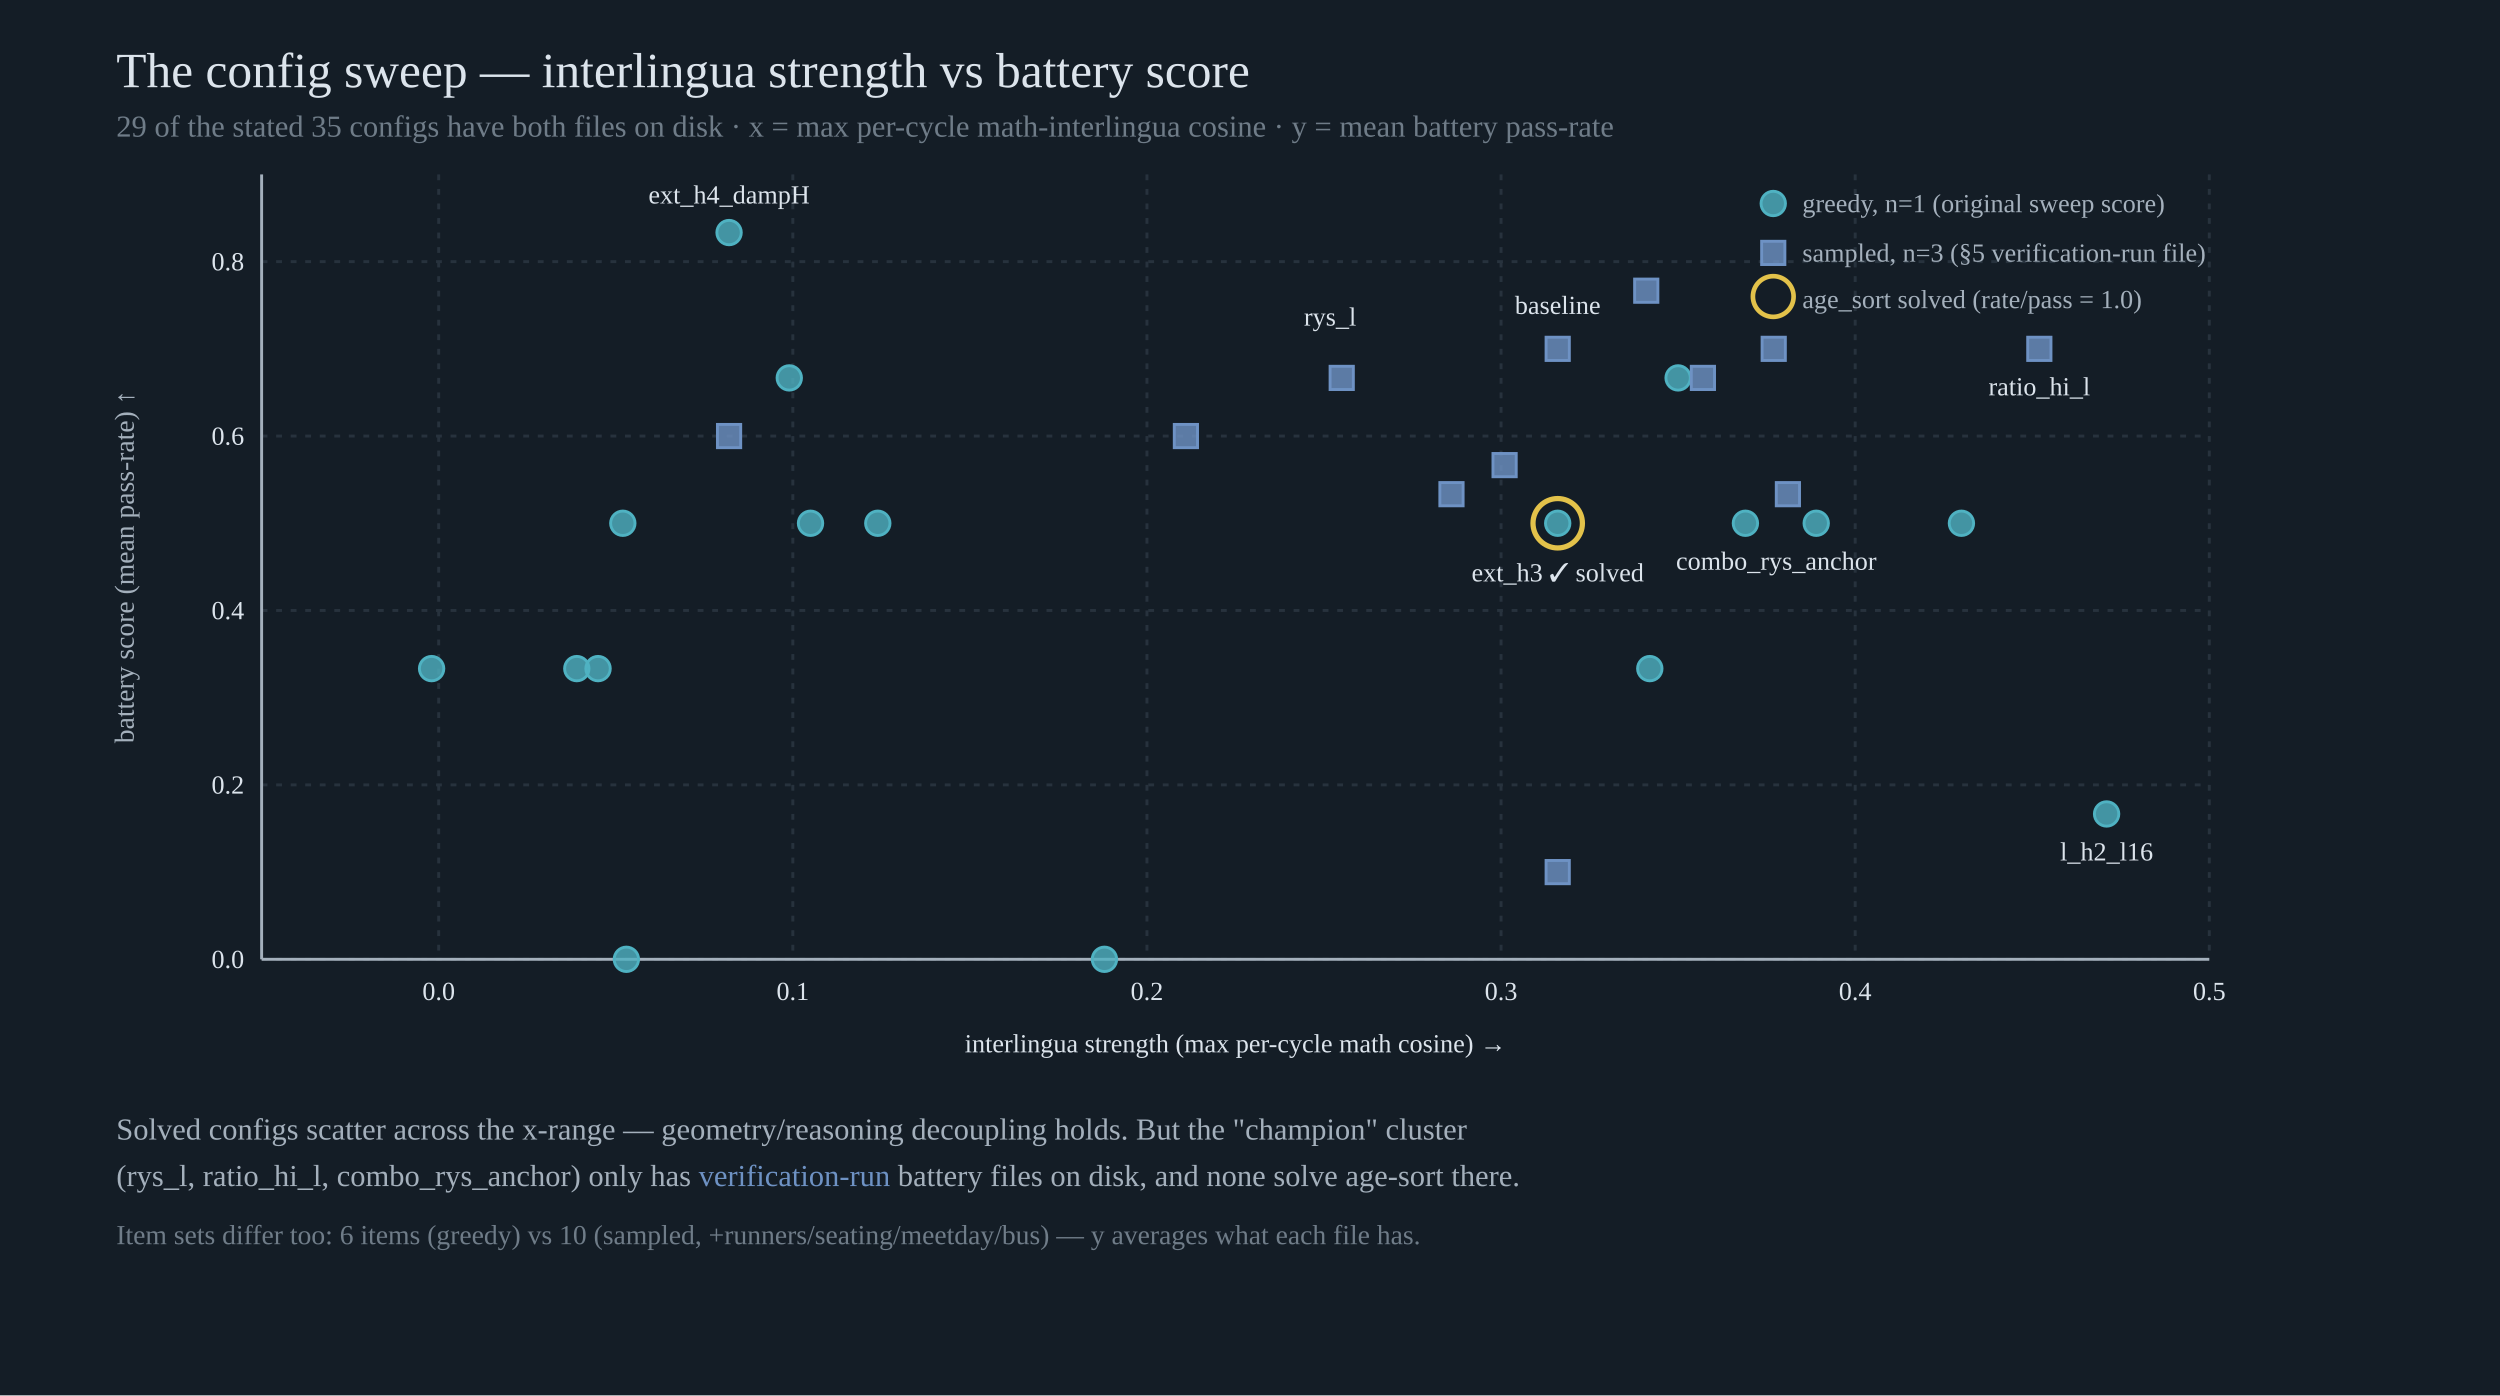
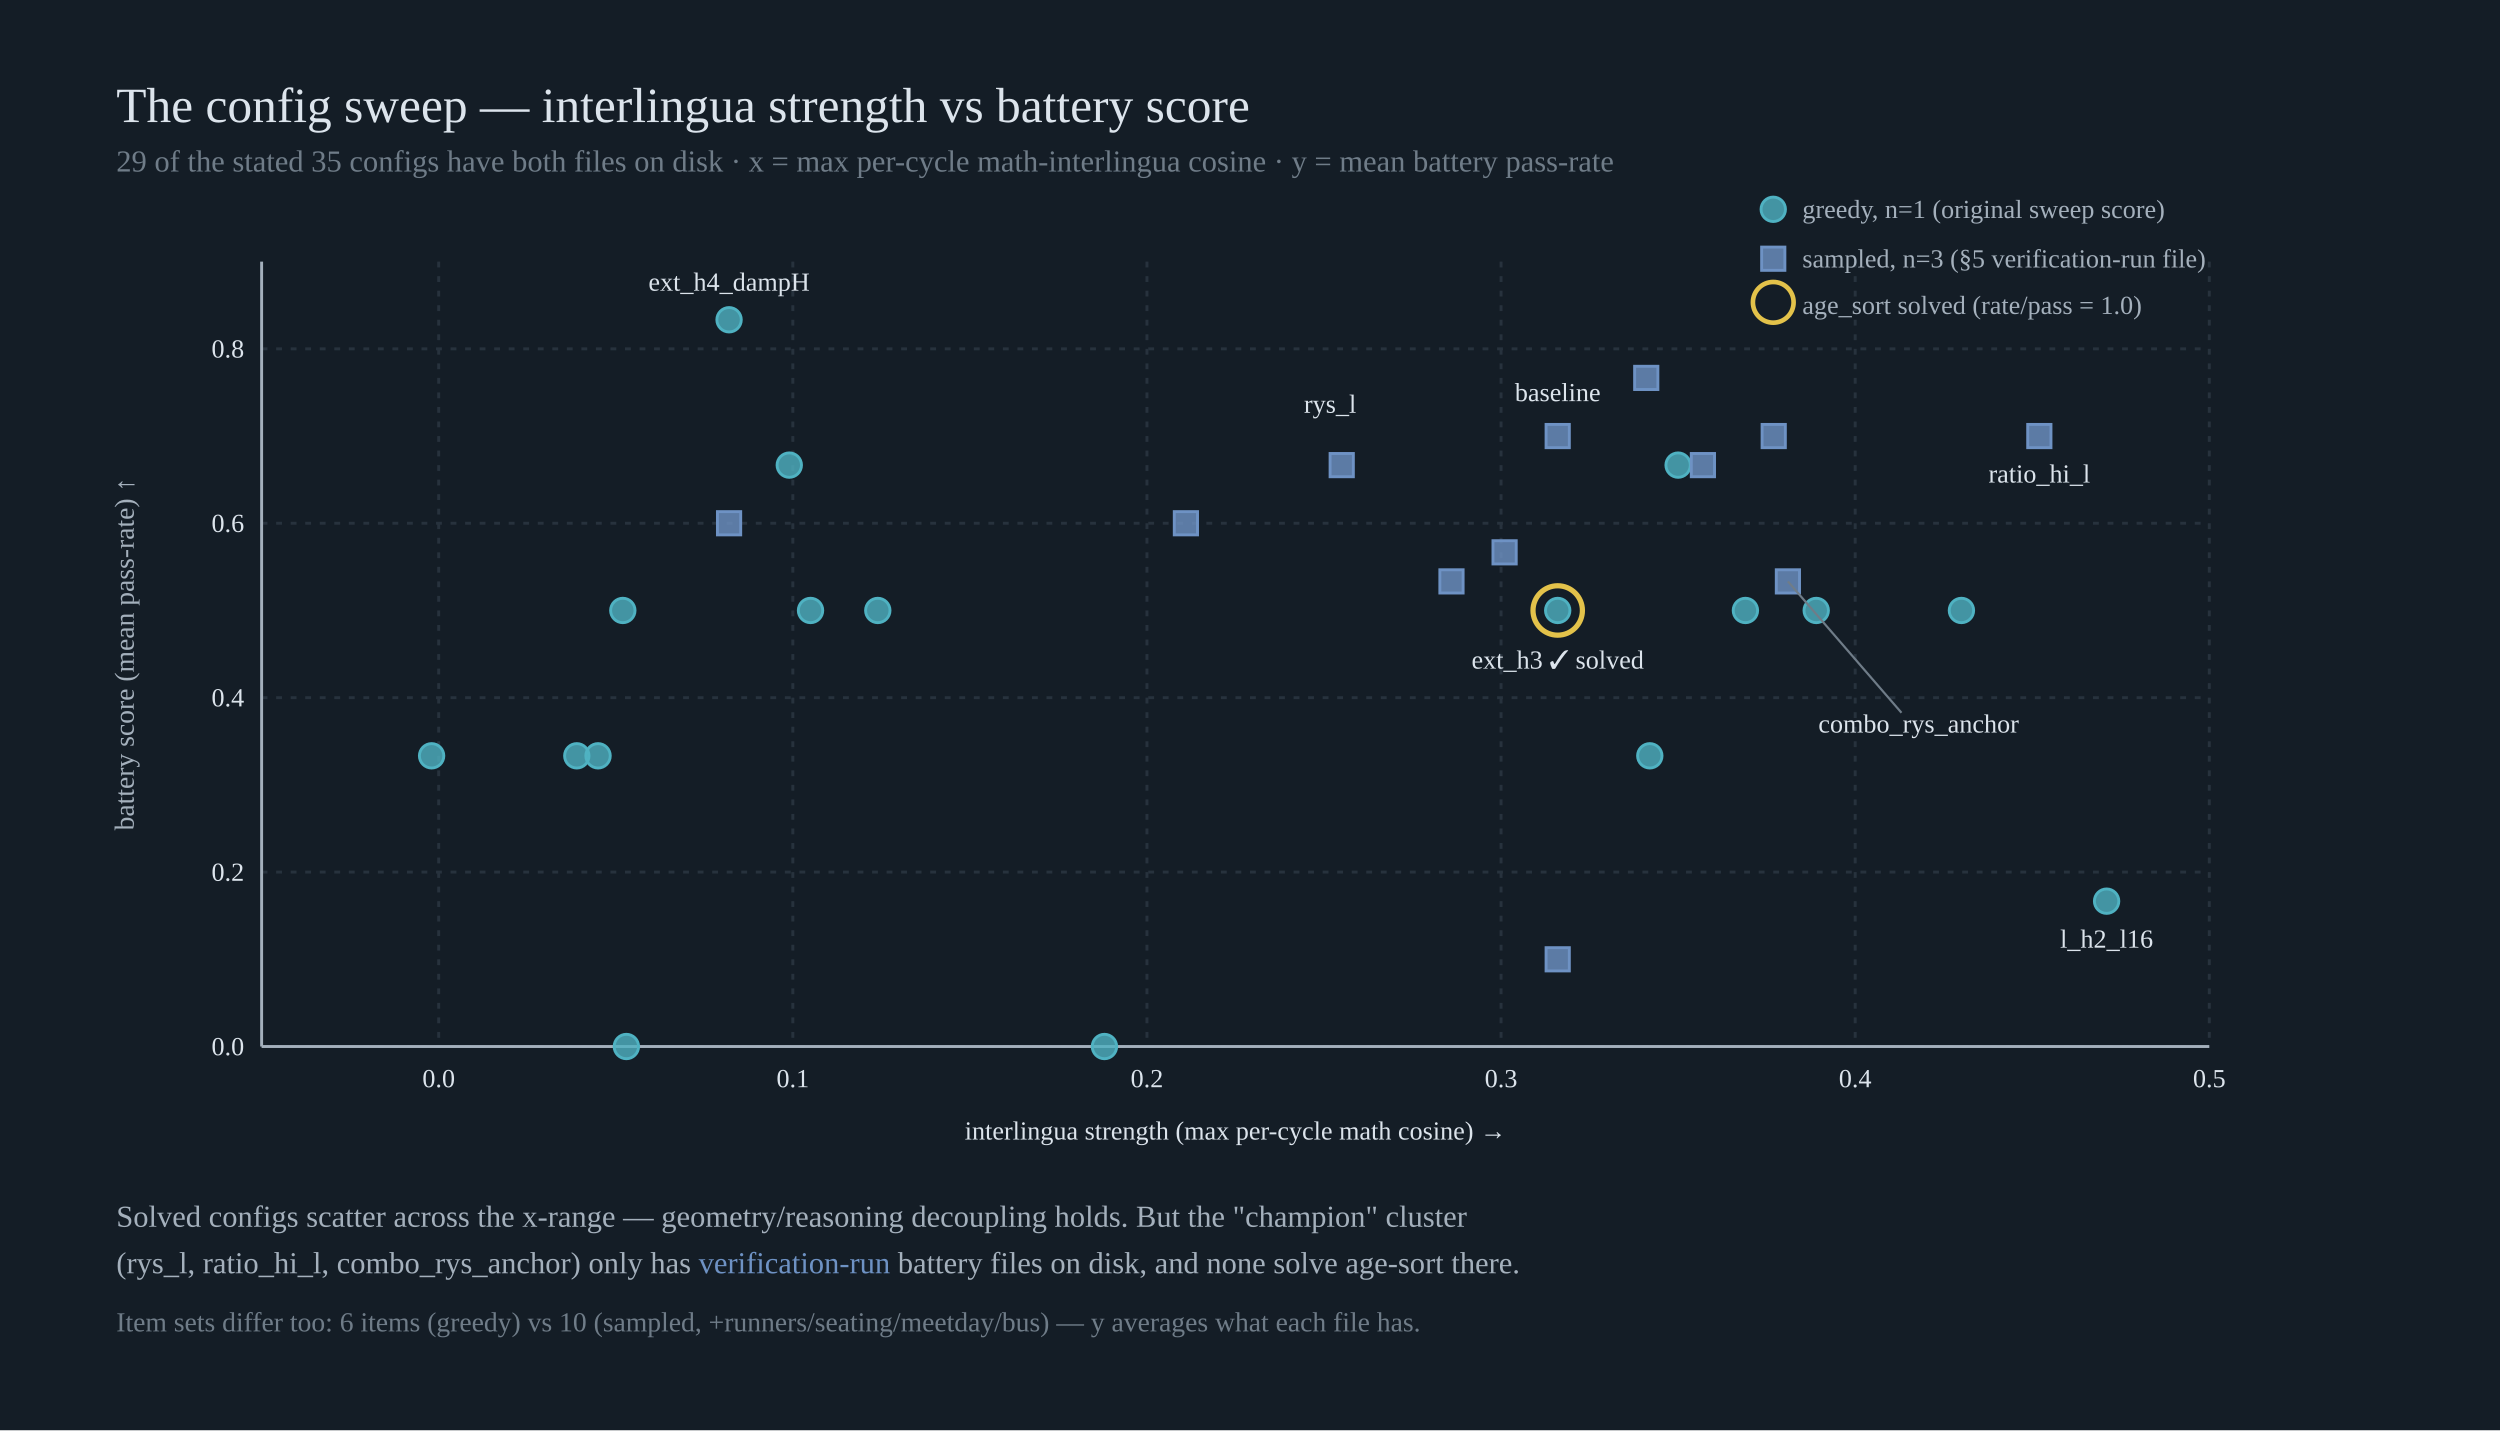
- <svg xmlns="http://www.w3.org/2000/svg" viewBox="0 0 860 480" font-family="var(--font-mono,'JetBrains Mono',ui-monospace,Menlo,monospace)">
+ <svg xmlns="http://www.w3.org/2000/svg" viewBox="0 0 860 492" font-family="var(--font-mono,'JetBrains Mono',ui-monospace,Menlo,monospace)">
  <style>
    .ttl  { font-family: var(--font-serif,'Newsreader',Georgia,serif); }
    text  { fill: var(--ink,#DCE4EC); }
    .mut  { fill: var(--muted,#6F7C88); }
    .ink2 { fill: var(--ink2,#A4B0BC); }
    .axis { stroke: var(--ink2,#A4B0BC); stroke-width:1; }
    .grid { stroke: var(--rule2,#27323D); stroke-width:1; stroke-dasharray:2 3; }
  </style>
-   <rect x="0" y="0" width="860" height="480" fill="var(--bg2,#141D26)" />
-   <text class="ttl" x="40" y="30" font-size="17">The config sweep — interlingua strength vs battery score</text>
-   <text class="mut" x="40" y="47" font-size="10.5">29 of the stated 35 configs have both files on disk · x = max per-cycle math-interlingua cosine · y = mean battery pass-rate</text>
+   <rect x="0" y="0" width="860" height="492" fill="var(--bg2,#141D26)" />
+   <text class="ttl" x="40" y="42" font-size="17">The config sweep — interlingua strength vs battery score</text>
+   <text class="mut" x="40" y="59" font-size="10.5">29 of the stated 35 configs have both files on disk · x = max per-cycle math-interlingua cosine · y = mean battery pass-rate</text>
  <g class="grid">
-     <line x1="150.91" y1="60" x2="150.91" y2="330" />
-     <line x1="272.73" y1="60" x2="272.73" y2="330" />
-     <line x1="394.55" y1="60" x2="394.55" y2="330" />
-     <line x1="516.36" y1="60" x2="516.36" y2="330" />
-     <line x1="638.18" y1="60" x2="638.18" y2="330" />
-     <line x1="760.0" y1="60" x2="760.0" y2="330" />
-     <line x1="90" y1="330" x2="760" y2="330" />
-     <line x1="90" y1="270" x2="760" y2="270" />
-     <line x1="90" y1="210" x2="760" y2="210" />
-     <line x1="90" y1="150" x2="760" y2="150" />
-     <line x1="90" y1="90" x2="760" y2="90" />
+     <line x1="150.91" y1="90" x2="150.91" y2="360" />
+     <line x1="272.73" y1="90" x2="272.73" y2="360" />
+     <line x1="394.55" y1="90" x2="394.55" y2="360" />
+     <line x1="516.36" y1="90" x2="516.36" y2="360" />
+     <line x1="638.18" y1="90" x2="638.18" y2="360" />
+     <line x1="760.0" y1="90" x2="760.0" y2="360" />
+     <line x1="90" y1="360" x2="760" y2="360" />
+     <line x1="90" y1="300" x2="760" y2="300" />
+     <line x1="90" y1="240" x2="760" y2="240" />
+     <line x1="90" y1="180" x2="760" y2="180" />
+     <line x1="90" y1="120" x2="760" y2="120" />
  </g>
-   <line x1="90" y1="60" x2="90" y2="330" class="axis" />
-   <line x1="90" y1="330" x2="760" y2="330" class="axis" />
+   <line x1="90" y1="90" x2="90" y2="360" class="axis" />
+   <line x1="90" y1="360" x2="760" y2="360" class="axis" />
  <g class="mut" font-size="9" text-anchor="middle">
-     <text x="150.91" y="344">0.0</text>
-     <text x="272.73" y="344">0.1</text>
-     <text x="394.55" y="344">0.2</text>
-     <text x="516.36" y="344">0.3</text>
-     <text x="638.18" y="344">0.4</text>
-     <text x="760.0" y="344">0.5</text>
-     <text x="425" y="362">interlingua strength (max per-cycle math cosine) →</text>
+     <text x="150.91" y="374">0.0</text>
+     <text x="272.73" y="374">0.1</text>
+     <text x="394.55" y="374">0.2</text>
+     <text x="516.36" y="374">0.3</text>
+     <text x="638.18" y="374">0.4</text>
+     <text x="760.0" y="374">0.5</text>
+     <text x="425" y="392">interlingua strength (max per-cycle math cosine) →</text>
  </g>
  <g class="mut" font-size="9" text-anchor="end">
-     <text x="84" y="333">0.0</text>
-     <text x="84" y="273">0.2</text>
-     <text x="84" y="213">0.4</text>
-     <text x="84" y="153">0.6</text>
-     <text x="84" y="93">0.8</text>
+     <text x="84" y="363">0.0</text>
+     <text x="84" y="303">0.2</text>
+     <text x="84" y="243">0.4</text>
+     <text x="84" y="183">0.6</text>
+     <text x="84" y="123">0.8</text>
  </g>
-   <text x="46" y="195" text-anchor="middle" class="ink2" font-size="9.5" transform="rotate(-90 46 195)">battery score (mean pass-rate) ↑</text>
+   <text x="46" y="225" text-anchor="middle" class="ink2" font-size="9.5" transform="rotate(-90 46 225)">battery score (mean pass-rate) ↑</text>
  <g fill="var(--accent,#4FB2C2)" fill-opacity="0.8" stroke="var(--accent,#4FB2C2)" stroke-width="1">
-     <circle cx="600.42" cy="180.00" r="4.2" />
-     <circle cx="379.93" cy="330.00" r="4.2" />
-     <circle cx="148.47" cy="230.00" r="4.2" />
-     <circle cx="278.82" cy="180.00" r="4.2" />
-     <circle cx="198.42" cy="230.00" r="4.2" />
-     <circle cx="215.47" cy="330.00" r="4.2" />
-     <circle cx="205.73" cy="230.00" r="4.2" />
-     <circle cx="577.27" cy="130.00" r="4.2" />
-     <circle cx="214.25" cy="180.00" r="4.2" />
-     <circle cx="674.73" cy="180.00" r="4.2" />
-     <circle cx="250.80" cy="80.00" r="4.2" />
-     <circle cx="724.67" cy="280.00" r="4.2" />
-     <circle cx="567.53" cy="230.00" r="4.2" />
-     <circle cx="624.78" cy="180.00" r="4.2" />
-     <circle cx="301.96" cy="180.00" r="4.2" />
-     <circle cx="271.51" cy="130.00" r="4.2" />
+     <circle cx="600.42" cy="210" r="4.2" />
+     <circle cx="379.93" cy="360" r="4.2" />
+     <circle cx="148.47" cy="260" r="4.2" />
+     <circle cx="278.82" cy="210" r="4.2" />
+     <circle cx="198.42" cy="260" r="4.2" />
+     <circle cx="215.47" cy="360" r="4.2" />
+     <circle cx="205.73" cy="260" r="4.2" />
+     <circle cx="577.27" cy="160" r="4.2" />
+     <circle cx="214.25" cy="210" r="4.2" />
+     <circle cx="674.73" cy="210" r="4.2" />
+     <circle cx="250.80" cy="110" r="4.2" />
+     <circle cx="724.67" cy="310" r="4.2" />
+     <circle cx="567.53" cy="260" r="4.2" />
+     <circle cx="624.78" cy="210" r="4.2" />
+     <circle cx="301.96" cy="210" r="4.2" />
+     <circle cx="271.51" cy="160" r="4.2" />
  </g>
-   <circle cx="535.85" cy="180.00" r="4.2" fill="var(--accent,#4FB2C2)" fill-opacity="0.8" stroke="var(--accent,#4FB2C2)" stroke-width="1" />
+   <circle cx="535.85" cy="210" r="4.2" fill="var(--accent,#4FB2C2)" fill-opacity="0.8" stroke="var(--accent,#4FB2C2)" stroke-width="1" />
  <g fill="var(--fourth,#6E92C4)" fill-opacity="0.8" stroke="var(--fourth,#6E92C4)" stroke-width="1">
-     <rect x="531.85" y="116.00" width="8" height="8" />
-     <rect x="611.04" y="166.00" width="8" height="8" />
-     <rect x="403.95" y="146.00" width="8" height="8" />
-     <rect x="513.58" y="156.00" width="8" height="8" />
-     <rect x="581.80" y="126.00" width="8" height="8" />
-     <rect x="562.31" y="96.00" width="8" height="8" />
-     <rect x="246.80" y="146.00" width="8" height="8" />
-     <rect x="531.85" y="296.00" width="8" height="8" />
-     <rect x="697.53" y="116.00" width="8" height="8" />
-     <rect x="457.55" y="126.00" width="8" height="8" />
-     <rect x="495.31" y="166.00" width="8" height="8" />
-     <rect x="606.16" y="116.00" width="8" height="8" />
+     <rect x="531.85" y="146" width="8" height="8" />
+     <rect x="611.04" y="196" width="8" height="8" />
+     <rect x="403.95" y="176" width="8" height="8" />
+     <rect x="513.58" y="186" width="8" height="8" />
+     <rect x="581.80" y="156" width="8" height="8" />
+     <rect x="562.31" y="126" width="8" height="8" />
+     <rect x="246.80" y="176" width="8" height="8" />
+     <rect x="531.85" y="326" width="8" height="8" />
+     <rect x="697.53" y="146" width="8" height="8" />
+     <rect x="457.55" y="156" width="8" height="8" />
+     <rect x="495.31" y="196" width="8" height="8" />
+     <rect x="606.16" y="146" width="8" height="8" />
  </g>
-   <circle cx="535.85" cy="180.00" r="8.5" fill="none" stroke="var(--cause,#E3C24A)" stroke-width="1.8" />
+   <circle cx="535.85" cy="210" r="8.5" fill="none" stroke="var(--cause,#E3C24A)" stroke-width="1.8" />
+   <line x1="615.04" y1="200" x2="654.11" y2="245.19" stroke="var(--muted,#6F7C88)" stroke-width="0.75" />
  <g font-size="9" class="ink2">
-     <text x="535.85" y="108" text-anchor="middle">baseline</text>
-     <text x="457.55" y="112" text-anchor="middle">rys_l</text>
-     <text x="701.53" y="136" text-anchor="middle">ratio_hi_l</text>
-     <text x="611.04" y="196" text-anchor="middle">combo_rys_anchor</text>
-     <text x="535.85" y="200" text-anchor="middle" fill="var(--cause,#E3C24A)">ext_h3 ✓ solved</text>
-     <text x="250.80" y="70" text-anchor="middle">ext_h4_dampH</text>
-     <text x="724.67" y="296" text-anchor="middle">l_h2_l16</text>
+     <text x="535.85" y="138" text-anchor="middle">baseline</text>
+     <text x="457.55" y="142" text-anchor="middle">rys_l</text>
+     <text x="701.53" y="166" text-anchor="middle">ratio_hi_l</text>
+     <text x="660" y="252" text-anchor="middle">combo_rys_anchor</text>
+     <text x="535.85" y="230" text-anchor="middle" fill="var(--cause,#E3C24A)">ext_h3 ✓ solved</text>
+     <text x="250.80" y="100" text-anchor="middle">ext_h4_dampH</text>
+     <text x="724.67" y="326" text-anchor="middle">l_h2_l16</text>
  </g>
  <g font-size="9">
-     <circle cx="610" cy="70" r="4.2" fill="var(--accent,#4FB2C2)" fill-opacity="0.8" stroke="var(--accent,#4FB2C2)" />
-     <text x="620" y="73" class="ink2">greedy, n=1 (original sweep score)</text>
-     <rect x="606" y="83" width="8" height="8" fill="var(--fourth,#6E92C4)" fill-opacity="0.8" stroke="var(--fourth,#6E92C4)" />
-     <text x="620" y="90" class="ink2">sampled, n=3 (§5 verification-run file)</text>
-     <circle cx="610" cy="102" r="7" fill="none" stroke="var(--cause,#E3C24A)" stroke-width="1.6" />
-     <text x="620" y="106" class="ink2">age_sort solved (rate/pass = 1.0)</text>
+     <circle cx="610" cy="72" r="4.2" fill="var(--accent,#4FB2C2)" fill-opacity="0.8" stroke="var(--accent,#4FB2C2)" />
+     <text x="620" y="75" class="ink2">greedy, n=1 (original sweep score)</text>
+     <rect x="606" y="85" width="8" height="8" fill="var(--fourth,#6E92C4)" fill-opacity="0.8" stroke="var(--fourth,#6E92C4)" />
+     <text x="620" y="92" class="ink2">sampled, n=3 (§5 verification-run file)</text>
+     <circle cx="610" cy="104" r="7" fill="none" stroke="var(--cause,#E3C24A)" stroke-width="1.6" />
+     <text x="620" y="108" class="ink2">age_sort solved (rate/pass = 1.0)</text>
  </g>
-   <text x="40" y="392" class="ink2" font-size="10.5">Solved configs scatter across the x-range — geometry/reasoning decoupling holds. But the "champion" cluster</text>
-   <text x="40" y="408" class="ink2" font-size="10.5">(rys_l, ratio_hi_l, combo_rys_anchor) only has <tspan fill="var(--fourth,#6E92C4)">verification-run</tspan> battery files on disk, and none solve age-sort there.</text>
-   <text x="40" y="428" class="mut" font-size="9.5">Item sets differ too: 6 items (greedy) vs 10 (sampled, +runners/seating/meetday/bus) — y averages what each file has.</text>
+   <text x="40" y="422" class="ink2" font-size="10.5">Solved configs scatter across the x-range — geometry/reasoning decoupling holds. But the "champion" cluster</text>
+   <text x="40" y="438" class="ink2" font-size="10.5">(rys_l, ratio_hi_l, combo_rys_anchor) only has <tspan fill="var(--fourth,#6E92C4)">verification-run</tspan> battery files on disk, and none solve age-sort there.</text>
+   <text x="40" y="458" class="mut" font-size="9.5">Item sets differ too: 6 items (greedy) vs 10 (sampled, +runners/seating/meetday/bus) — y averages what each file has.</text>
</svg>
